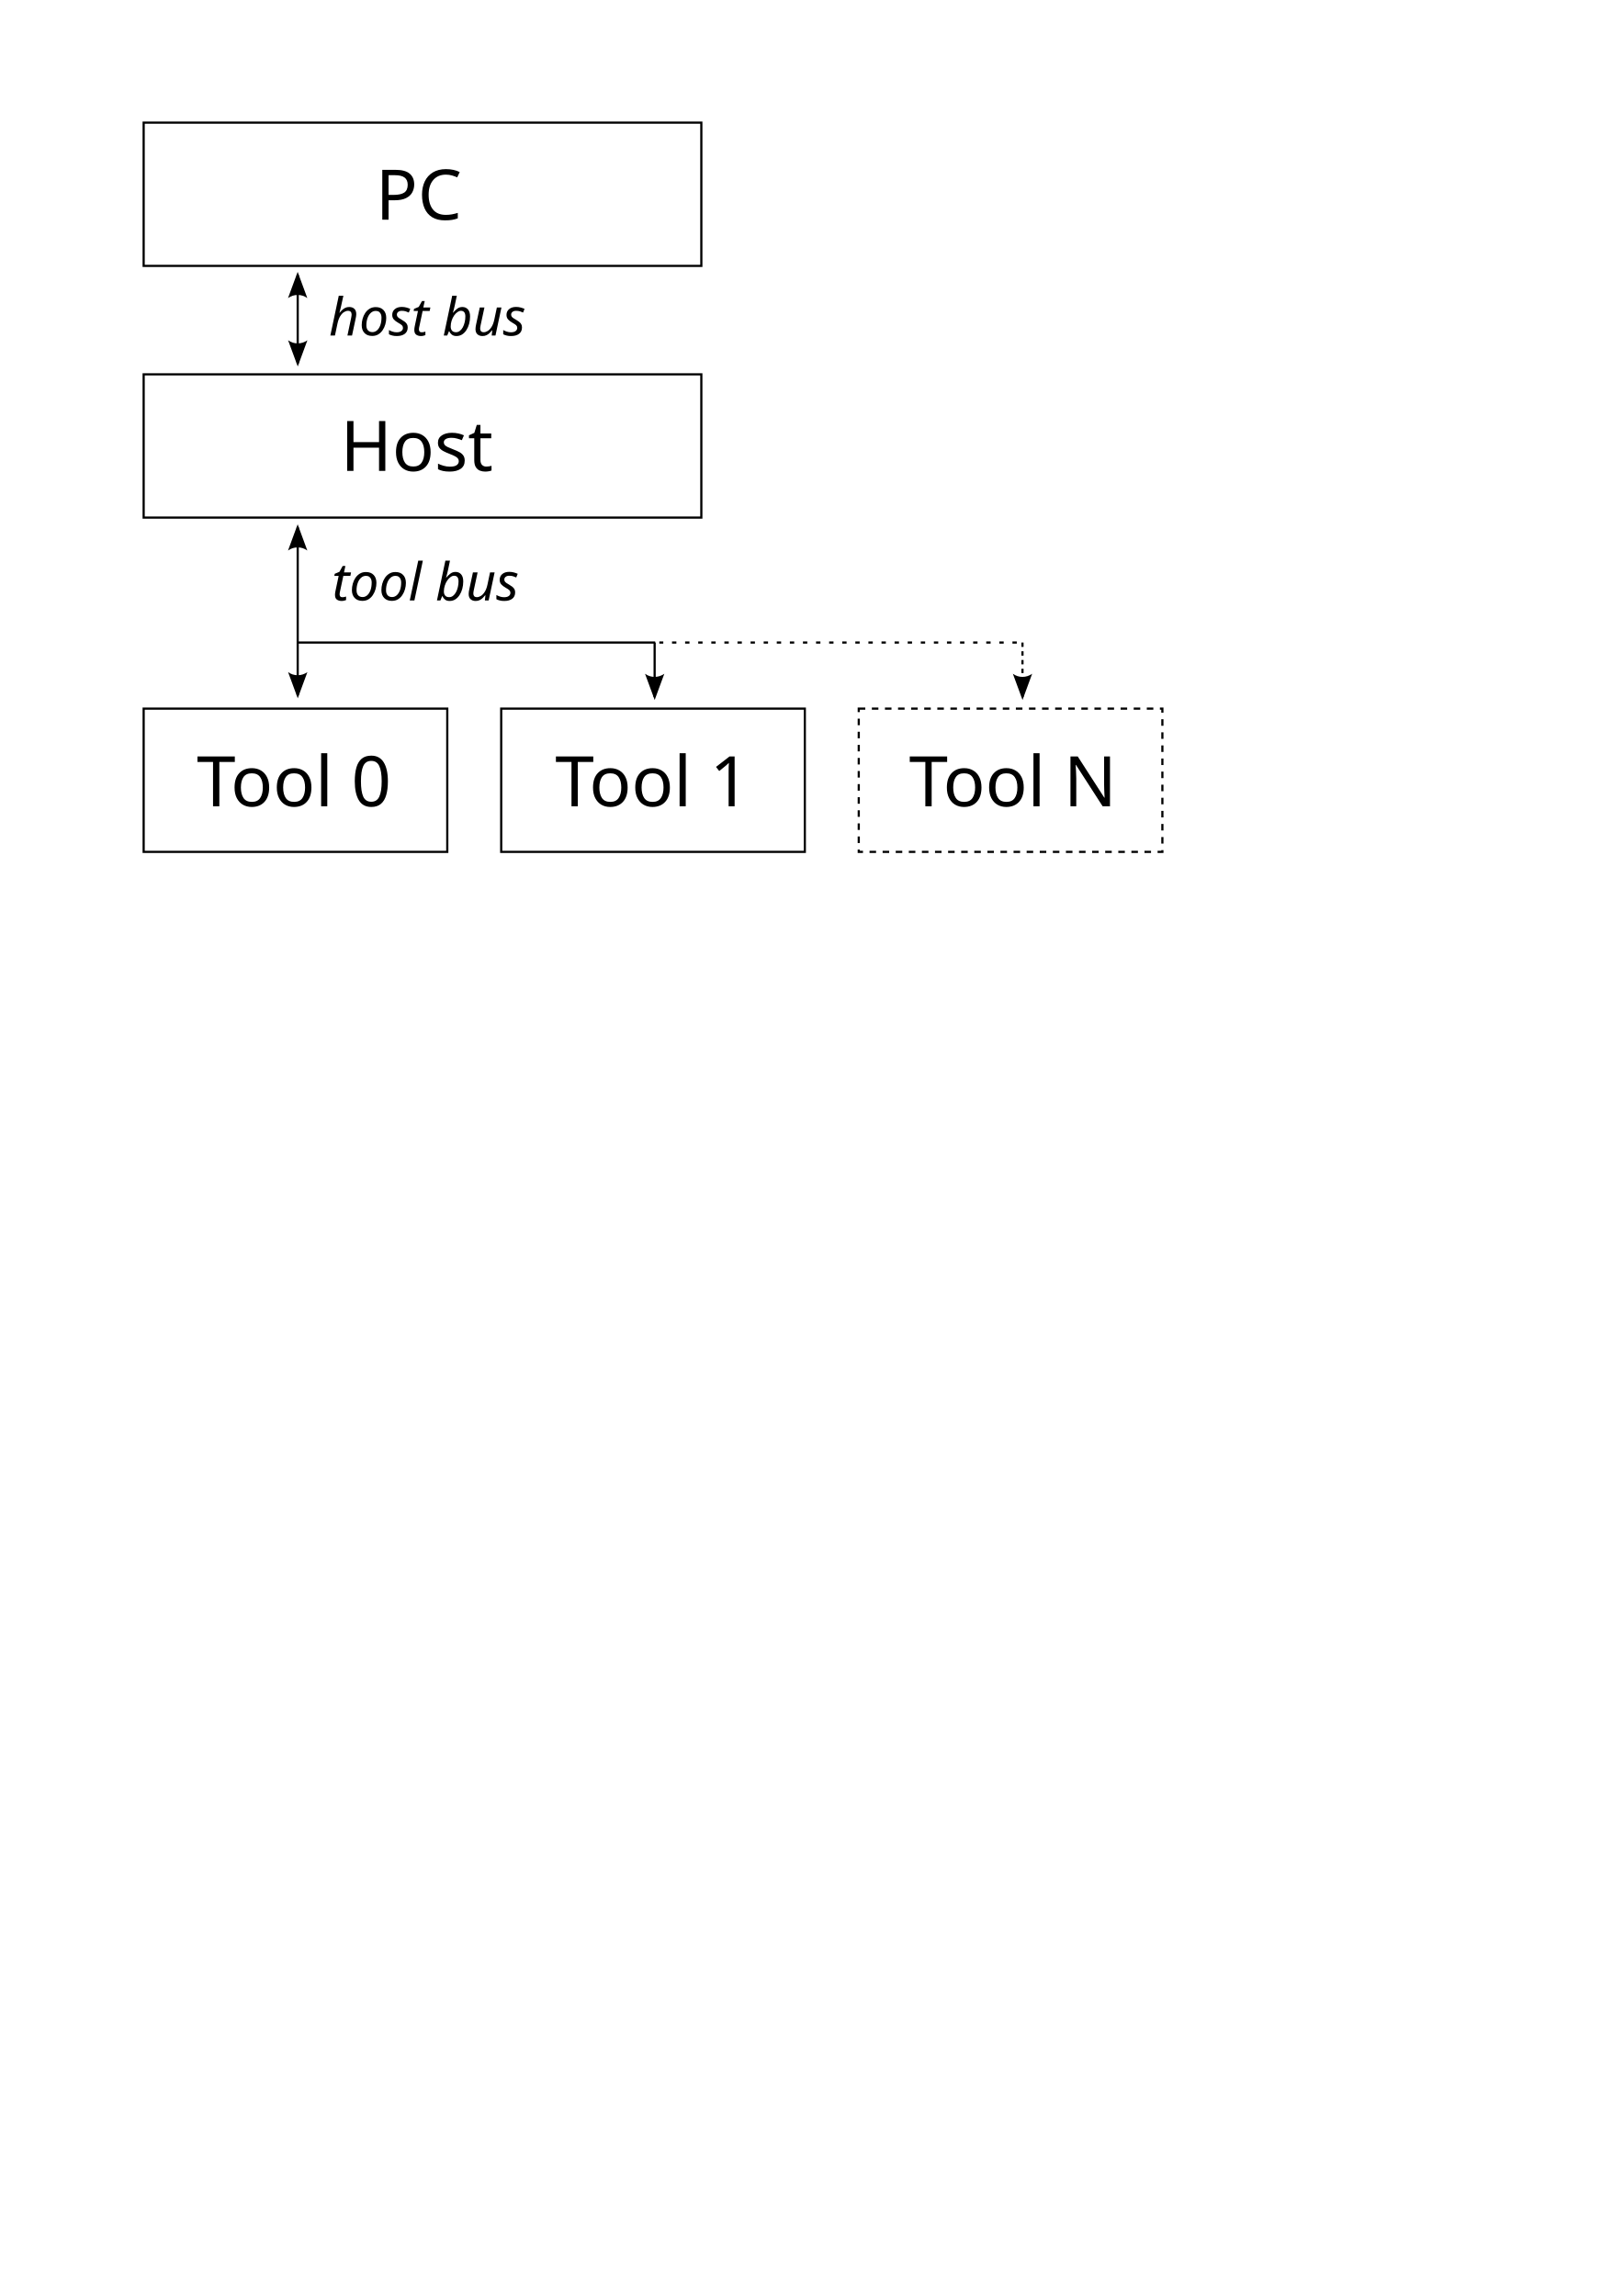
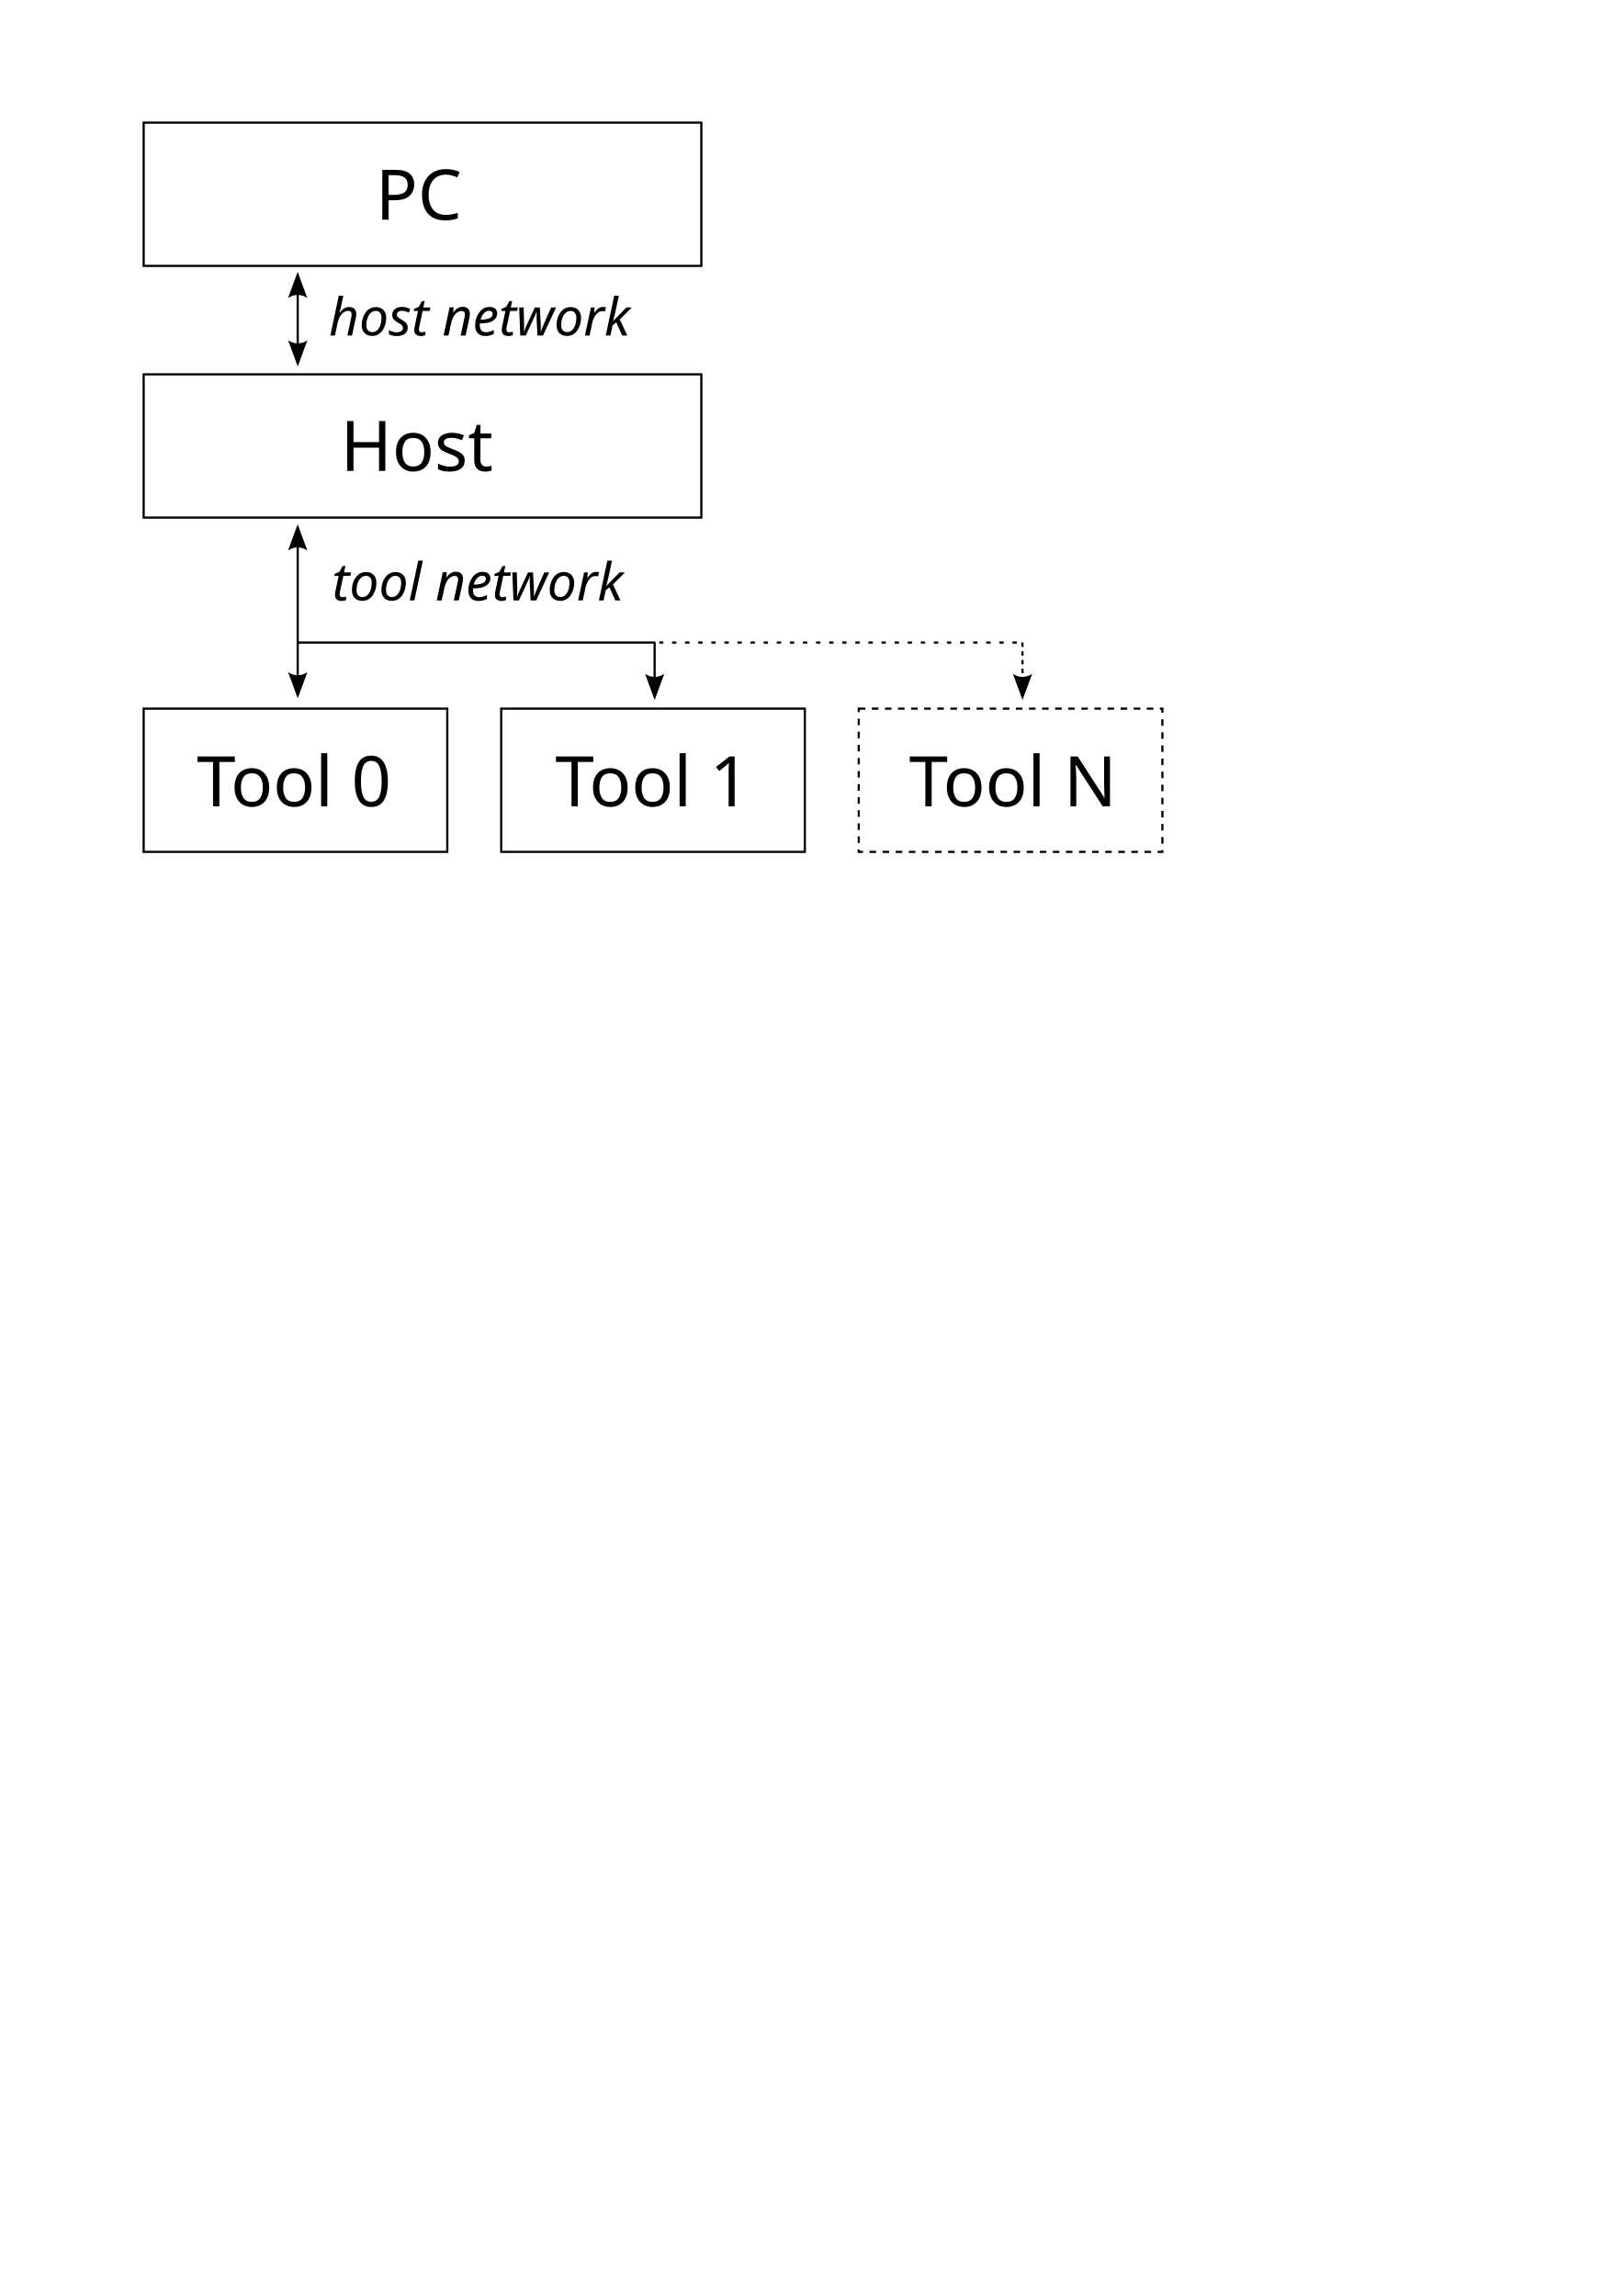
<svg xmlns="http://www.w3.org/2000/svg" width="744.094" height="1052.362" id="svg2" version="1.1">
  <defs id="defs4">
    <marker orient="auto" refY="0.0" refX="0.0" id="Arrow2Lstart" style="overflow:visible">
      <path id="path3866" style="font-size:12.0;fill-rule:evenodd;stroke-width:0.625;stroke-linejoin:round" d="M 8.719,4.034 L -2.207,0.016 L 8.719,-4.002 C 6.973,-1.63 6.983,1.616 8.719,4.034 z " transform="scale(1.1) translate(1,0)" />
    </marker>
    <marker orient="auto" refY="0.0" refX="0.0" id="Arrow2Lend" style="overflow:visible;">
      <path id="path3869" style="font-size:12.0;fill-rule:evenodd;stroke-width:0.625;stroke-linejoin:round;" d="M 8.719,4.034 L -2.207,0.016 L 8.719,-4.002 C 6.973,-1.63 6.983,1.616 8.719,4.034 z " transform="scale(1.1) rotate(180) translate(1,0)" />
    </marker>
    <marker orient="auto" refY="0.0" refX="0.0" id="Arrow1Lend" style="overflow:visible;">
      <path id="path3851" d="M 0.0,0.0 L 5.0,-5.0 L -12.5,0.0 L 5.0,5.0 L 0.0,0.0 z " style="fill-rule:evenodd;stroke:#000000;stroke-width:1.0pt;marker-start:none;" transform="scale(0.8) rotate(180) translate(12.5,0)" />
    </marker>
  </defs>
  <g id="layer1">
    <g id="g3027" transform="translate(38.74474,39.28571)">
      <rect y="16.924" x="27.087" height="65.66" width="255.569" id="rect2985" style="fill:#000000;fill-opacity:0;stroke:#000000;stroke-width:1;stroke-miterlimit:4;stroke-opacity:1;stroke-dasharray:none" />
      <text id="text2987" y="61.403" x="133.34" style="font-size:40px;font-style:normal;font-weight:normal;line-height:125%;letter-spacing:0px;word-spacing:0px;fill:#000000;fill-opacity:1;stroke:none;font-family:Sans" xml:space="preserve">
        <tspan style="font-size:32px" y="61.403" x="133.34" id="tspan2989">PC</tspan>
      </text>
    </g>
    <g id="g3022" transform="translate(19.62835,25.13935)">
      <rect style="fill:#000000;fill-opacity:0;stroke:#000000;stroke-width:1;stroke-miterlimit:4;stroke-opacity:1;stroke-dasharray:none" id="rect3010" width="255.569" height="65.66" x="46.203" y="146.435" />
      <text xml:space="preserve" style="font-size:40px;font-style:normal;font-weight:normal;line-height:125%;letter-spacing:0px;word-spacing:0px;fill:#000000;fill-opacity:1;stroke:none;font-family:Sans" x="136.371" y="190.702" id="text3012">
        <tspan id="tspan3014" x="136.371" y="190.702" style="font-size:32px">Host</tspan>
      </text>
    </g>
    <g id="g3049" transform="translate(77.84038,80)">
      <rect y="244.795" x="151.846" height="65.66" width="139.14" id="rect3016" style="fill:#000000;fill-opacity:0;stroke:#000000;stroke-width:1;stroke-miterlimit:4;stroke-opacity:1;stroke-dasharray:none" />
      <text id="text3018" y="289.555" x="176.604" style="font-size:40px;font-style:normal;font-weight:normal;line-height:125%;letter-spacing:0px;word-spacing:0px;fill:#000000;fill-opacity:1;stroke:none;font-family:Sans" xml:space="preserve">
        <tspan style="font-size:32px" y="289.555" x="176.604" id="tspan3020">Tool 1</tspan>
      </text>
    </g>
    <rect y="324.795" x="393.542" height="65.66" width="139.14" id="rect3032" style="fill:#000000;fill-opacity:0;stroke:#000000;stroke-width:1;stroke-miterlimit:4;stroke-opacity:1;stroke-dasharray:3, 3;stroke-dashoffset:0" />
    <text id="text3034" y="369.555" x="416.604" style="font-size:40px;font-style:normal;font-weight:normal;line-height:125%;letter-spacing:0px;word-spacing:0px;fill:#000000;fill-opacity:1;stroke:none;font-family:Sans" xml:space="preserve">
      <tspan style="font-size:32px" y="369.555" x="416.604" id="tspan3036">Tool N</tspan>
    </text>
    <g id="g3044" transform="translate(80.71428,77.14286)">
      <rect y="247.652" x="-14.882" height="65.66" width="139.14" id="rect3038" style="fill:#000000;fill-opacity:0;stroke:#000000;stroke-width:1;stroke-miterlimit:4;stroke-opacity:1;stroke-dasharray:none" />
      <text id="text3040" y="292.412" x="9.461" style="font-size:40px;font-style:normal;font-weight:normal;line-height:125%;letter-spacing:0px;word-spacing:0px;fill:#000000;fill-opacity:1;stroke:none;font-family:Sans" xml:space="preserve">
        <tspan style="font-size:32px" y="292.412" x="9.461" id="tspan3042">Tool 0</tspan>
      </text>
    </g>
    <path style="fill:none;stroke:#000000;stroke-width:1px;stroke-linecap:butt;stroke-linejoin:miter;stroke-opacity:1;marker-start:url(#Arrow2Lstart);marker-end:url(#Arrow2Lend)" d="m 136.429,125.934 0,40.714" id="path3073" />
    <path id="path5029" d="m 136.429,241.64 0,77.105" style="fill:none;stroke:#000000;stroke-width:1px;stroke-linecap:butt;stroke-linejoin:miter;stroke-opacity:1;marker-start:url(#Arrow2Lstart);marker-end:url(#Arrow2Lend)" />
    <path style="fill:none;stroke:#000000;stroke-width:1px;stroke-linecap:butt;stroke-linejoin:miter;stroke-opacity:1;marker-start:none;marker-end:url(#Arrow2Lend)" d="m 300,294.505 0,25" id="path5031" />
    <path id="path5219" d="m 468.571,294.505 0,25" style="fill:none;stroke:#000000;stroke-width:1;stroke-linecap:butt;stroke-linejoin:miter;stroke-miterlimit:4;stroke-opacity:1;stroke-dasharray:2, 2;stroke-dashoffset:0;marker-start:none;marker-end:url(#Arrow2Lend)" />
    <path style="fill:none;stroke:#000000;stroke-width:1px;stroke-linecap:butt;stroke-linejoin:miter;stroke-opacity:1" d="m 300.252,294.505 -163.824,0" id="path5221" />
    <path id="path5223" d="m 465.967,294.505 -163.824,0" style="fill:none;stroke:#000000;stroke-width:1;stroke-linecap:butt;stroke-linejoin:miter;stroke-miterlimit:4;stroke-opacity:1;stroke-dasharray:2, 4;stroke-dashoffset:0" />
    <text xml:space="preserve" style="font-size:40px;font-style:normal;font-weight:normal;line-height:125%;letter-spacing:0px;word-spacing:0px;fill:#000000;fill-opacity:1;stroke:none;font-family:Sans" x="150.714" y="153.791" id="text5244">
-       <tspan id="tspan5246" x="150.714" y="153.791" style="font-size:24px;font-style:italic;-inkscape-font-specification:Sans Italic">host bus</tspan>
+       <tspan id="tspan5246" x="150.714" y="153.791" style="font-size:24px;font-style:italic;-inkscape-font-specification:Sans Italic">host network</tspan>
    </text>
    <text id="text5248" y="275.219" x="152.143" style="font-size:40px;font-style:normal;font-weight:normal;line-height:125%;letter-spacing:0px;word-spacing:0px;fill:#000000;fill-opacity:1;stroke:none;font-family:Sans" xml:space="preserve">
-       <tspan style="font-size:24px;font-style:italic;-inkscape-font-specification:Sans Italic" y="275.219" x="152.143" id="tspan5250">tool bus</tspan>
+       <tspan style="font-size:24px;font-style:italic;-inkscape-font-specification:Sans Italic" y="275.219" x="152.143" id="tspan5250">tool network</tspan>
    </text>
  </g>
</svg>
